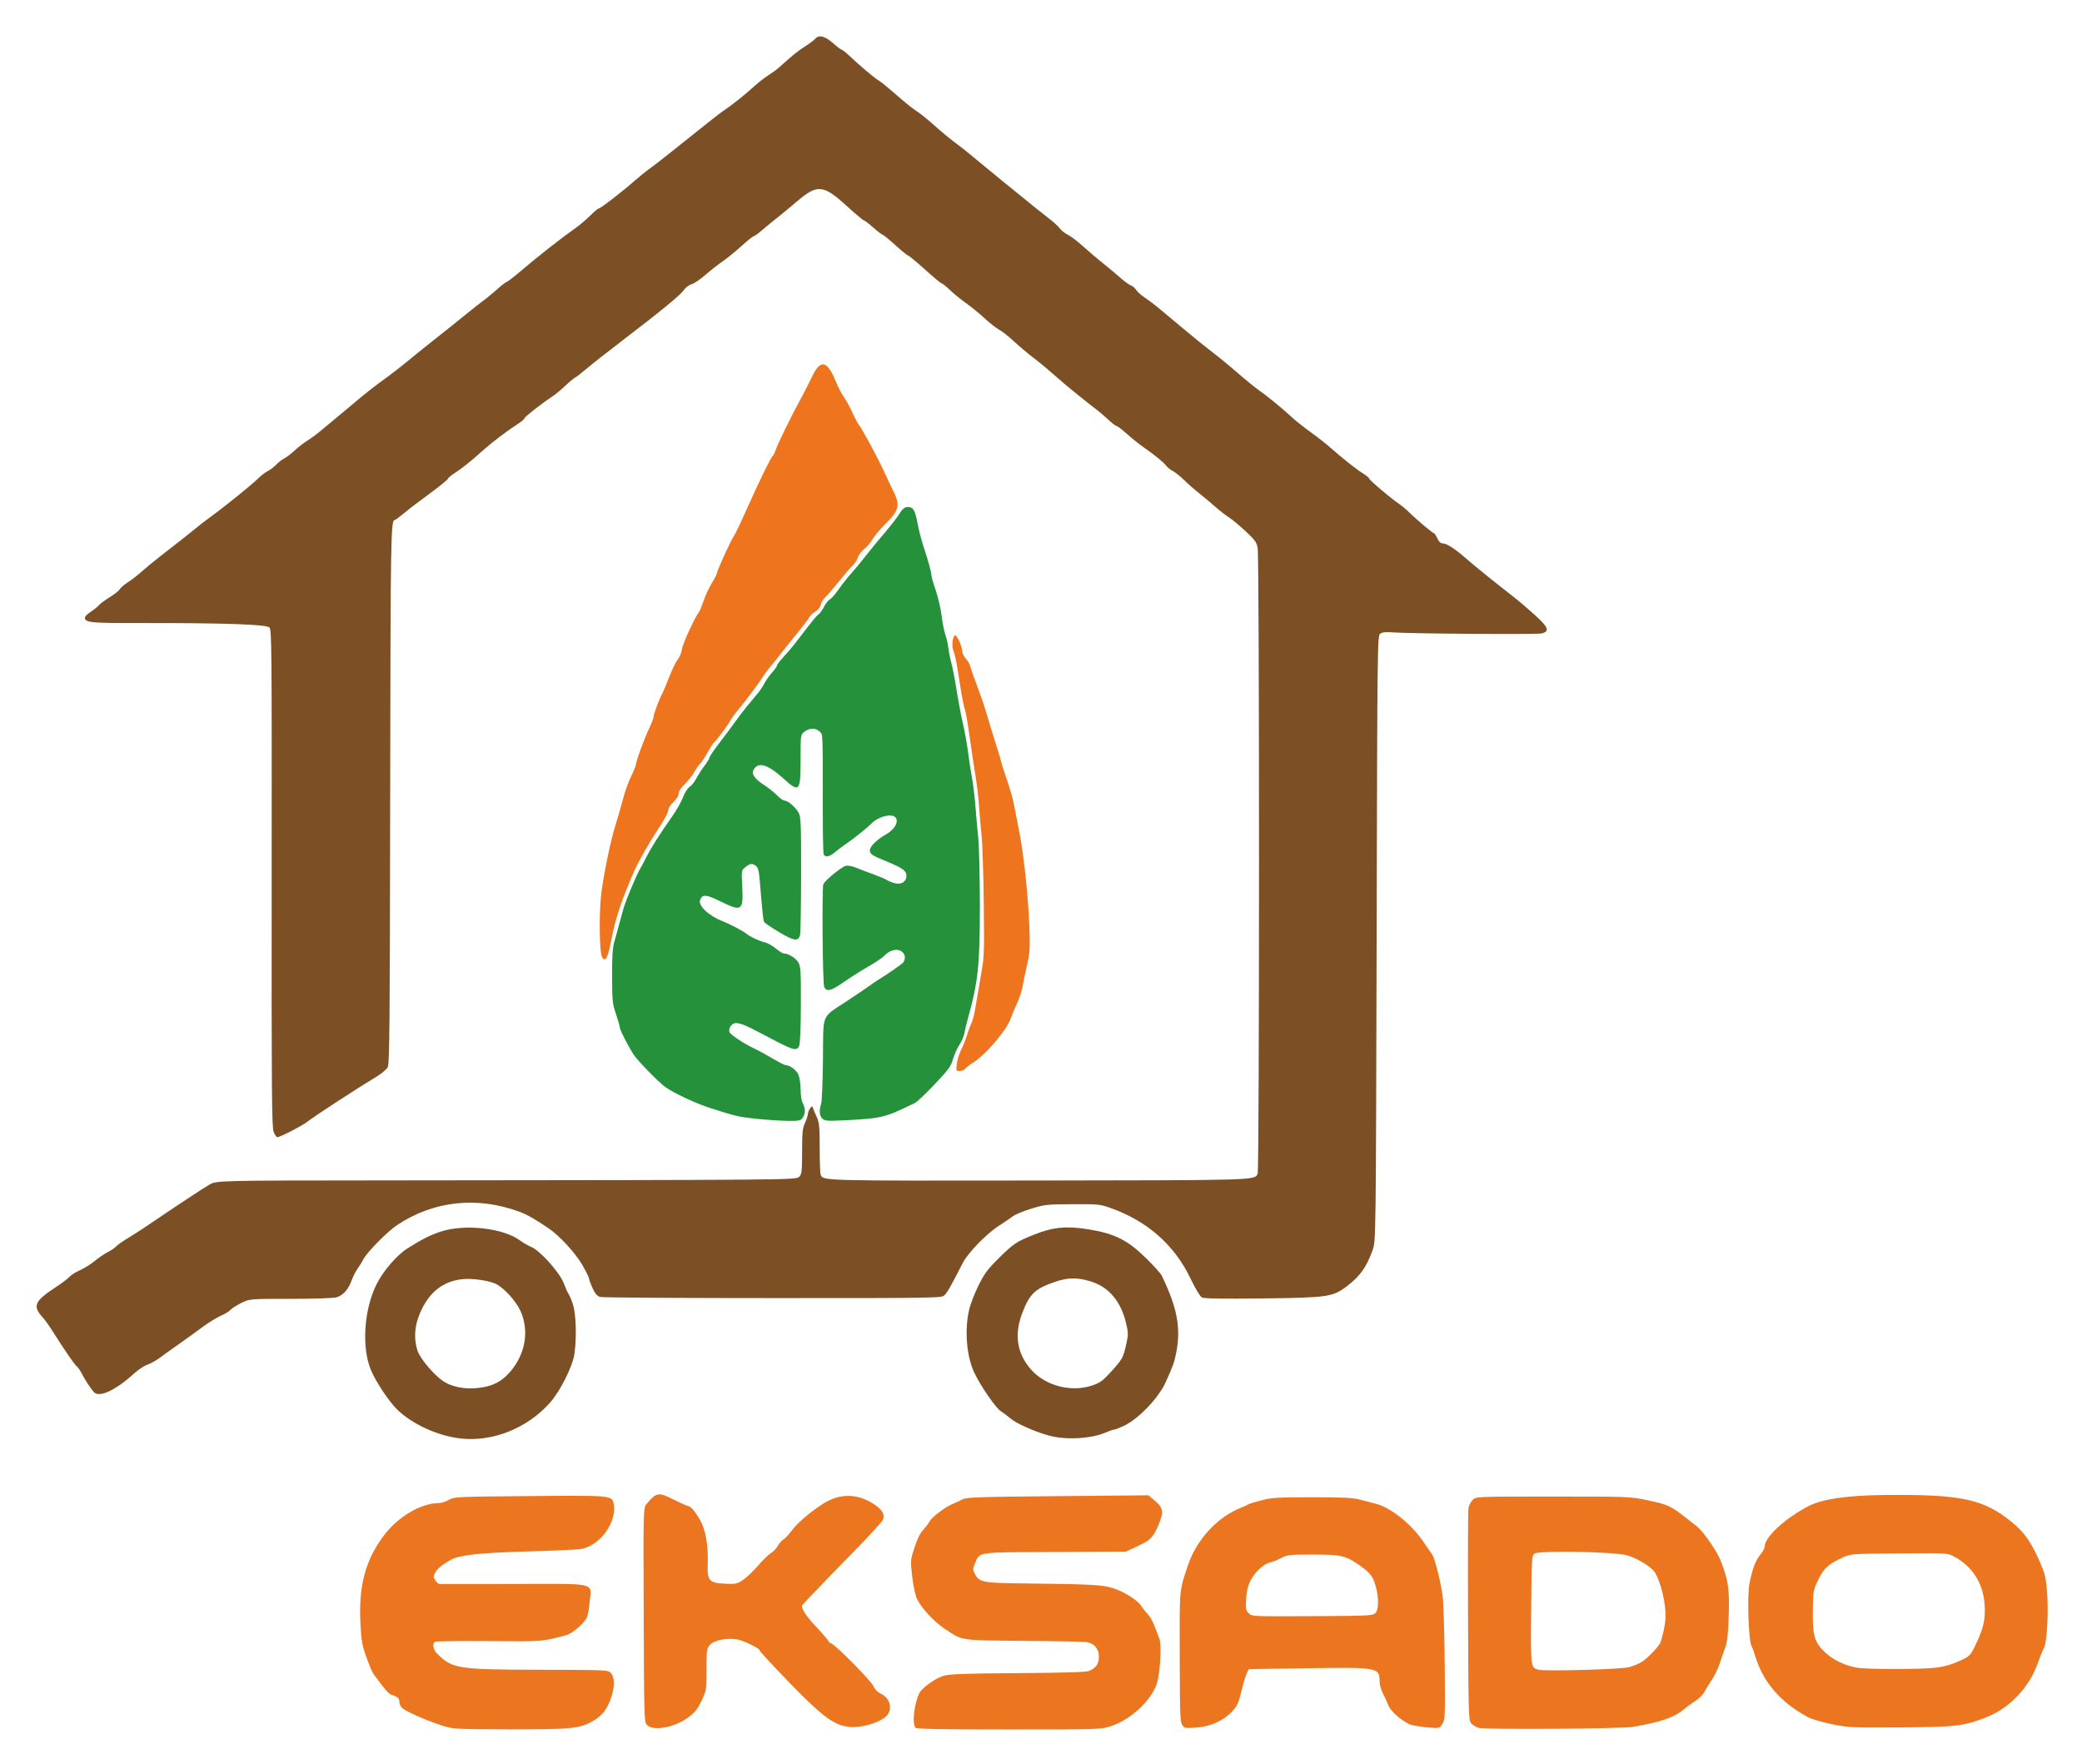
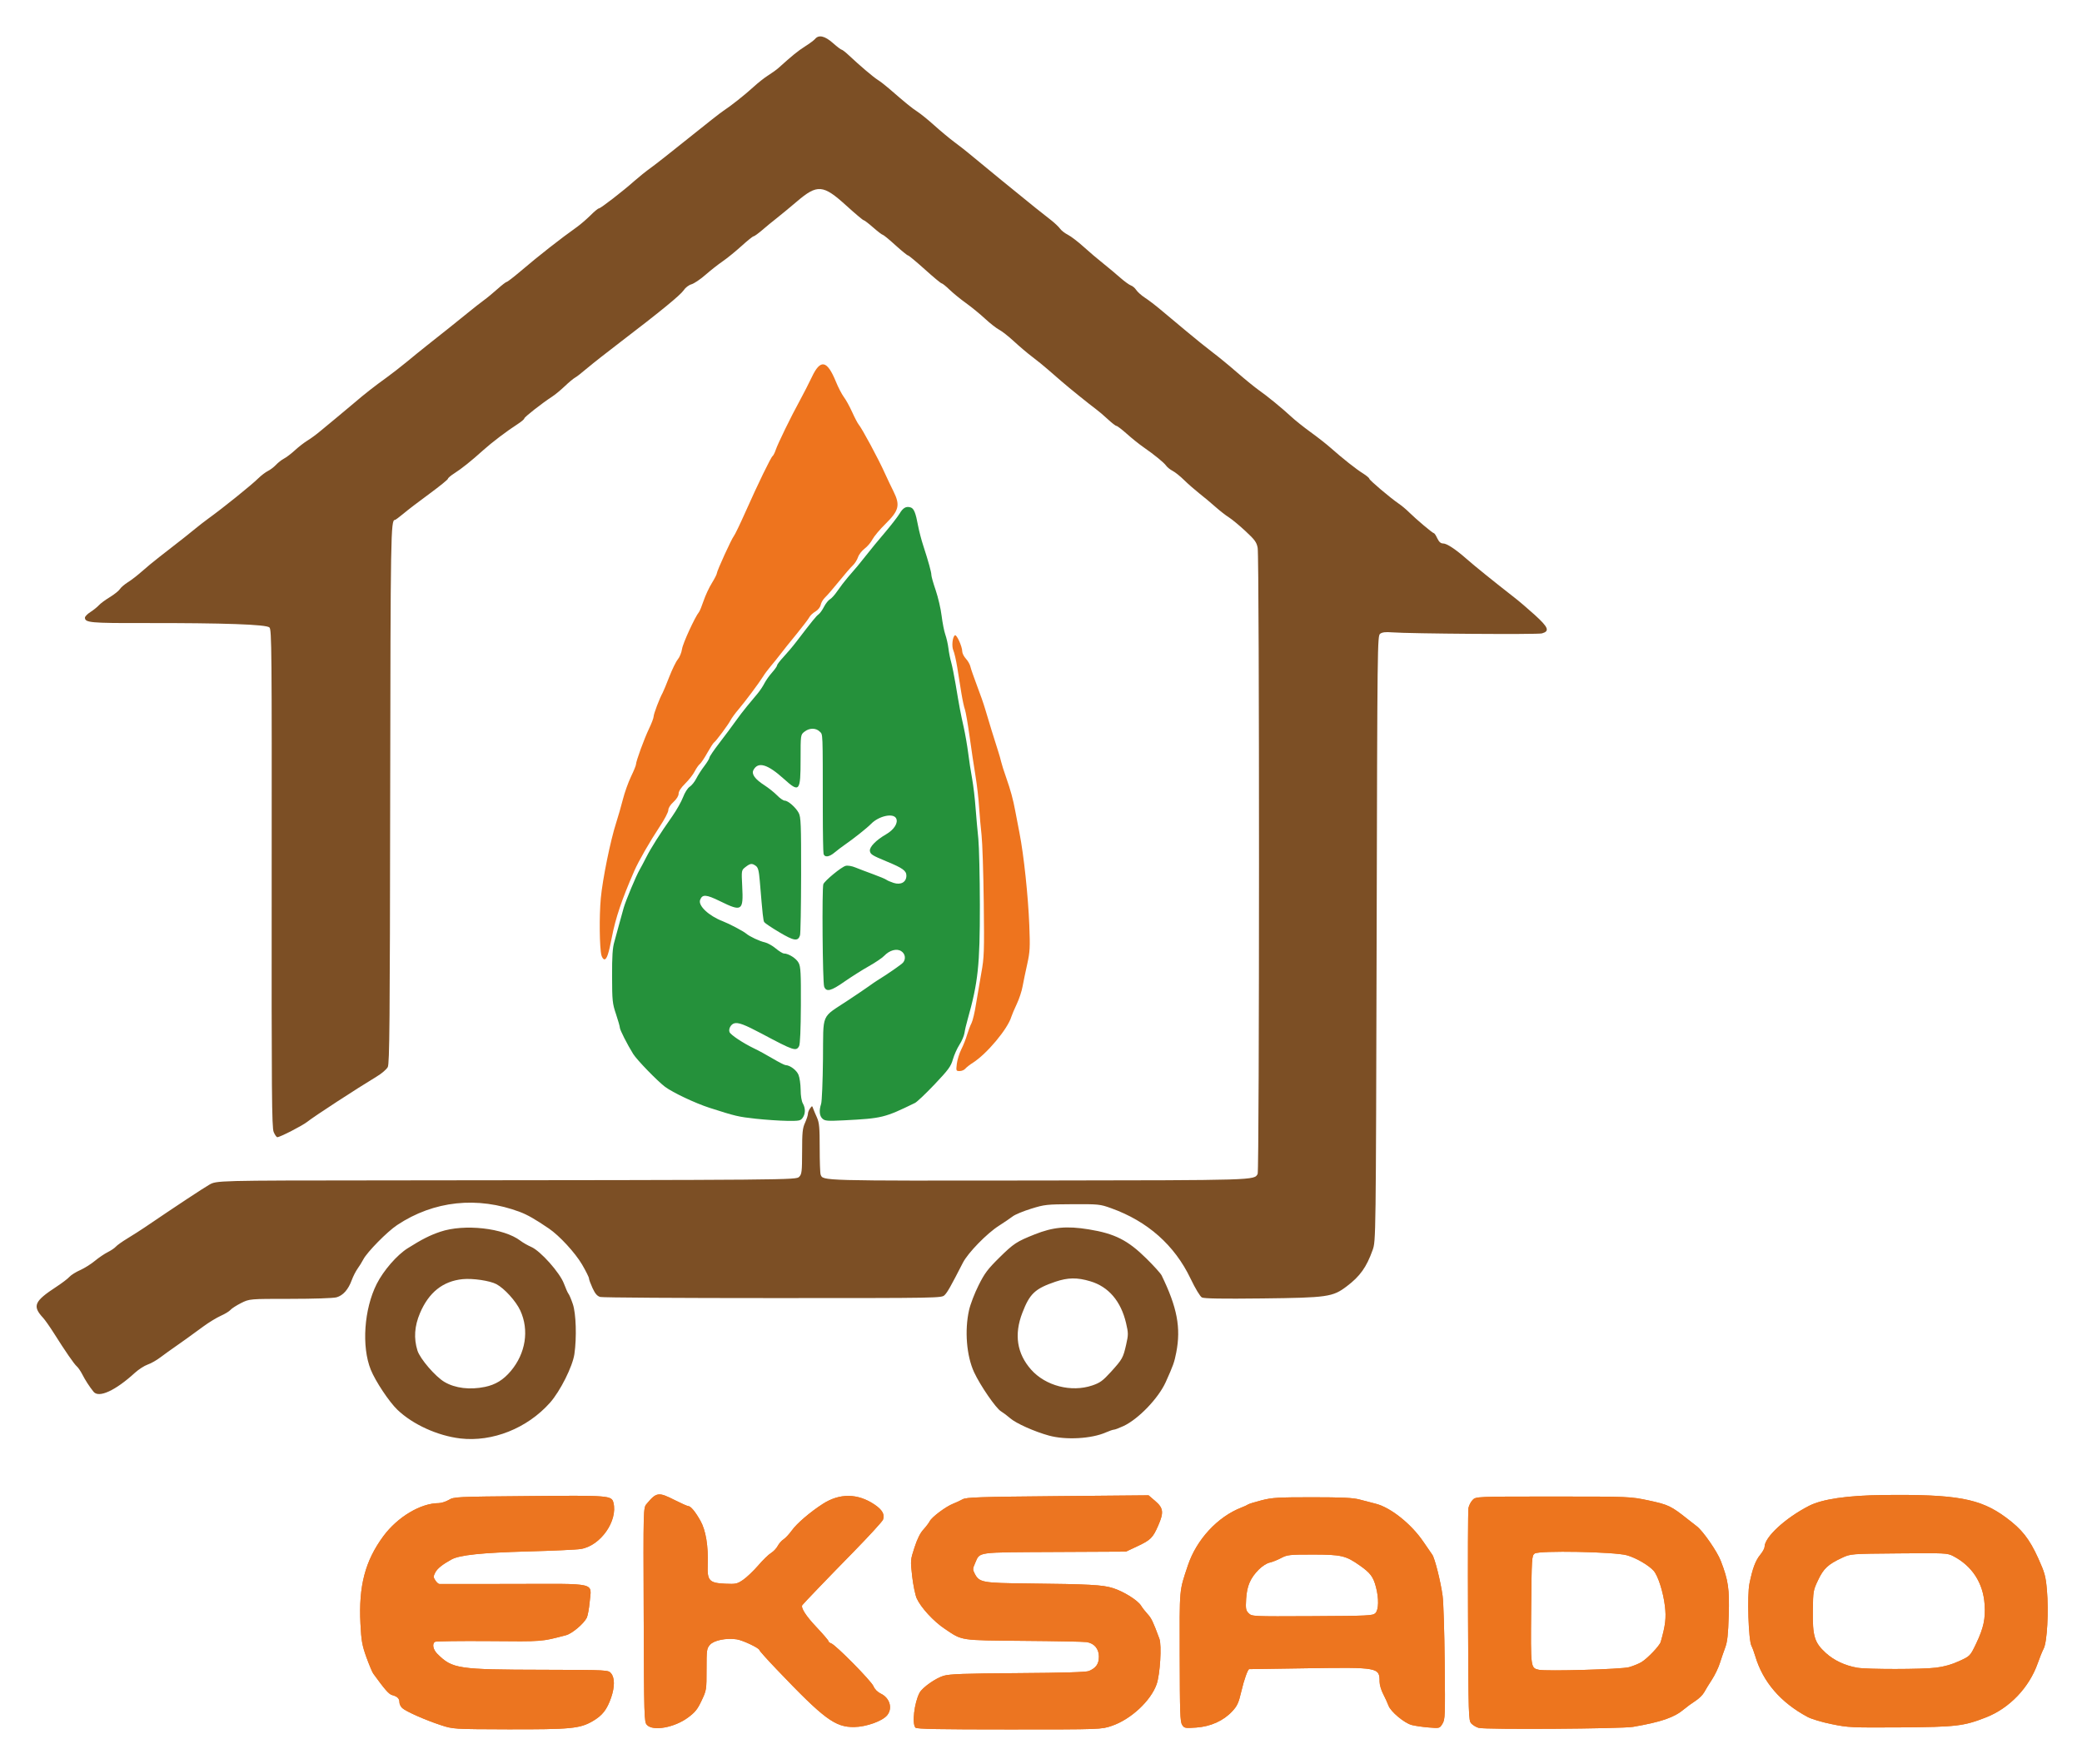
<svg xmlns="http://www.w3.org/2000/svg" viewBox="99.8 127.8 354.2 300.0">
  <path id="house" fill="#7C4F25" fill-rule="evenodd" d="M178.12,372.50C174.24,372.04 170.02,370.12 167.41,367.62C166.00,366.27 163.68,362.78 162.88,360.81C161.29,356.88 161.73,350.49 163.89,346.21C165.05,343.92 167.34,341.28 169.18,340.13C171.58,338.62 172.94,337.93 174.69,337.34C178.77,335.95 185.50,336.70 188.33,338.86C188.77,339.20 189.61,339.67 190.18,339.92C191.75,340.60 195.04,344.29 195.74,346.16C196.04,346.96 196.39,347.75 196.52,347.90C196.65,348.05 196.98,348.83 197.25,349.63C197.80,351.23 197.93,355.31 197.52,358.14C197.21,360.27 195.10,364.47 193.36,366.43C189.48,370.78 183.58,373.13 178.12,372.50ZM278.25,372.01C275.80,371.34 272.65,369.93 271.67,369.07C271.19,368.65 270.48,368.12 270.09,367.88C269.24,367.38 266.57,363.50 265.52,361.24C264.23,358.46 263.88,354.12 264.66,350.67C264.88,349.68 265.61,347.78 266.28,346.45C267.31,344.38 267.84,343.69 269.81,341.74C272.26,339.33 272.75,339.01 275.81,337.79C278.95,336.54 281.25,336.32 285.02,336.93C289.44,337.65 291.66,338.76 294.82,341.88C296.09,343.13 297.26,344.43 297.42,344.76C300.07,350.20 300.73,353.67 299.91,357.88C299.58,359.56 299.40,360.07 298.11,362.93C296.86,365.68 293.47,369.20 290.95,370.38C290.22,370.72 289.49,371.00 289.32,371.00C289.15,371.00 288.53,371.21 287.94,371.47C285.51,372.55 281.12,372.80 278.25,372.01ZM115.72,364.56C115.04,363.72 114.31,362.60 113.80,361.60C113.52,361.05 113.10,360.44 112.88,360.25C112.44,359.89 110.89,357.64 108.93,354.53C108.27,353.49 107.47,352.35 107.15,352.00C105.26,349.97 105.60,349.17 109.43,346.67C110.36,346.06 111.35,345.31 111.62,345.00C111.90,344.69 112.72,344.18 113.44,343.86C114.16,343.54 115.29,342.83 115.94,342.29C116.59,341.75 117.58,341.08 118.14,340.80C118.70,340.52 119.31,340.10 119.50,339.88C119.68,339.66 120.57,339.02 121.48,338.47C122.38,337.92 123.69,337.09 124.38,336.62C130.04,332.78 134.15,330.07 135.38,329.35C136.62,328.62 136.62,328.62 164.50,328.60C234.96,328.53 235.22,328.53 235.76,327.99C236.20,327.55 236.25,327.13 236.26,323.69C236.26,320.43 236.33,319.72 236.76,318.79C237.03,318.19 237.25,317.50 237.25,317.27C237.25,317.04 237.41,316.63 237.61,316.36C237.96,315.88 237.97,315.88 238.14,316.38C238.24,316.65 238.53,317.35 238.79,317.92C239.18,318.81 239.25,319.63 239.25,323.09C239.25,325.36 239.32,327.39 239.41,327.61C239.82,328.68 239.11,328.67 276.38,328.62C313.69,328.57 313.17,328.59 313.76,327.49C314.06,326.91 314.07,222.62 313.76,221.00C313.58,220.04 313.28,219.63 311.71,218.17C310.70,217.23 309.43,216.17 308.88,215.82C308.32,215.47 307.29,214.66 306.58,214.03C305.87,213.39 304.64,212.37 303.85,211.75C303.07,211.13 301.89,210.10 301.24,209.46C300.59,208.82 299.71,208.11 299.29,207.90C298.87,207.68 298.38,207.29 298.20,207.03C297.82,206.49 296.19,205.16 294.33,203.87C293.62,203.38 292.35,202.36 291.51,201.61C290.67,200.86 289.87,200.25 289.73,200.25C289.59,200.25 288.94,199.74 288.27,199.12C287.61,198.50 286.72,197.75 286.30,197.44C285.24,196.66 281.59,193.72 280.38,192.66C279.82,192.18 278.81,191.30 278.12,190.70C277.44,190.10 276.22,189.11 275.42,188.51C274.62,187.91 273.22,186.72 272.30,185.87C271.38,185.02 270.25,184.13 269.78,183.89C269.32,183.65 268.25,182.82 267.41,182.04C266.56,181.25 265.10,180.05 264.15,179.37C263.20,178.69 261.93,177.65 261.32,177.06C260.72,176.48 260.12,176.00 259.99,176.00C259.87,176.00 258.58,174.93 257.13,173.62C255.68,172.32 254.40,171.25 254.27,171.25C254.15,171.25 253.18,170.46 252.12,169.50C251.07,168.54 250.10,167.75 249.99,167.75C249.87,167.75 249.14,167.19 248.35,166.50C247.57,165.81 246.83,165.25 246.71,165.25C246.60,165.25 245.27,164.13 243.76,162.76C239.83,159.19 238.85,159.11 235.38,162.07C234.22,163.06 232.69,164.32 231.98,164.88C231.28,165.43 230.14,166.35 229.47,166.94C228.79,167.52 228.13,168.00 228.00,168.00C227.87,168.00 226.95,168.74 225.95,169.65C224.94,170.56 223.51,171.73 222.75,172.25C221.99,172.77 220.67,173.81 219.81,174.56C218.95,175.32 217.88,176.03 217.44,176.16C216.98,176.29 216.40,176.73 216.10,177.19C215.54,178.01 212.19,180.76 205.38,185.96C203.18,187.64 200.63,189.64 199.72,190.41C198.81,191.19 197.86,191.93 197.60,192.06C197.34,192.20 196.56,192.85 195.88,193.50C195.19,194.16 194.22,194.96 193.72,195.28C192.00,196.40 189.00,198.75 189.00,198.98C189.00,199.11 188.50,199.53 187.90,199.92C186.06,201.10 183.48,203.06 182.01,204.38C180.01,206.19 178.28,207.57 177.06,208.34C176.48,208.71 176.00,209.12 176.00,209.25C176.00,209.38 174.58,210.53 172.84,211.81C171.10,213.08 169.11,214.60 168.42,215.19C167.72,215.77 167.08,216.25 166.98,216.25C166.28,216.25 166.24,218.52 166.18,263.12C166.13,301.95 166.07,308.73 165.77,309.32C165.57,309.70 164.73,310.43 163.89,310.93C160.49,312.98 153.15,317.76 152.08,318.63C151.27,319.28 147.44,321.25 146.98,321.25C146.84,321.25 146.56,320.85 146.36,320.37C146.04,319.60 145.99,313.94 146.02,277.22C146.05,238.33 146.02,234.91 145.64,234.54C145.13,234.02 137.88,233.77 124.35,233.79C115.18,233.81 114.25,233.72 114.25,232.87C114.25,232.67 114.67,232.24 115.19,231.91C115.70,231.58 116.34,231.07 116.61,230.77C116.88,230.47 117.72,229.84 118.49,229.38C119.25,228.91 120.02,228.30 120.19,228.02C120.36,227.74 120.98,227.21 121.56,226.84C122.15,226.48 123.20,225.66 123.91,225.03C124.62,224.39 125.97,223.28 126.91,222.55C130.98,219.39 132.18,218.44 133.09,217.68C133.62,217.24 134.60,216.48 135.26,216.00C137.73,214.22 142.60,210.30 143.75,209.16C144.23,208.69 144.96,208.13 145.38,207.92C145.79,207.72 146.41,207.24 146.75,206.88C147.09,206.51 147.70,206.03 148.10,205.82C148.50,205.62 149.35,204.97 149.98,204.39C150.61,203.81 151.57,203.07 152.11,202.74C152.65,202.42 153.64,201.69 154.29,201.14C154.95,200.58 156.18,199.56 157.02,198.88C157.86,198.19 159.20,197.06 160.01,196.38C161.82,194.82 163.57,193.46 165.60,192.00C166.46,191.38 167.97,190.20 168.97,189.38C169.97,188.55 171.50,187.31 172.37,186.62C174.75,184.75 177.84,182.28 179.58,180.86C180.43,180.17 181.57,179.27 182.12,178.87C182.68,178.47 183.72,177.60 184.46,176.94C185.19,176.29 185.89,175.75 186.01,175.75C186.13,175.75 187.19,174.93 188.36,173.94C191.34,171.39 195.18,168.38 198.00,166.38C198.58,165.96 199.59,165.09 200.25,164.44C200.90,163.78 201.55,163.25 201.69,163.25C201.98,163.25 205.79,160.31 207.75,158.56C208.51,157.89 209.74,156.90 210.50,156.36C211.26,155.82 214.18,153.52 217.00,151.25C219.82,148.98 222.46,146.90 222.88,146.64C224.10,145.85 226.49,143.96 227.98,142.60C228.75,141.89 229.88,141.00 230.49,140.62C231.10,140.24 231.89,139.67 232.24,139.36C234.60,137.23 235.54,136.47 236.75,135.70C237.51,135.22 238.28,134.65 238.47,134.42C239.09,133.67 240.13,133.91 241.50,135.12C242.20,135.74 242.86,136.25 242.98,136.25C243.09,136.25 243.64,136.67 244.19,137.19C246.04,138.93 248.37,140.91 249.12,141.38C249.54,141.64 250.40,142.31 251.04,142.86C253.88,145.33 254.90,146.16 255.85,146.78C256.42,147.15 257.72,148.20 258.75,149.13C259.78,150.06 261.30,151.32 262.11,151.93C262.93,152.54 264.00,153.37 264.49,153.78C266.09,155.13 274.34,161.87 275.94,163.14C276.81,163.82 278.02,164.78 278.64,165.27C279.26,165.76 279.94,166.41 280.15,166.71C280.36,167.01 280.96,167.48 281.48,167.74C282.01,168.01 283.22,168.94 284.17,169.80C285.13,170.67 286.62,171.94 287.49,172.62C288.35,173.31 289.66,174.40 290.38,175.04C291.11,175.68 291.93,176.27 292.20,176.36C292.48,176.45 292.89,176.80 293.11,177.14C293.33,177.47 293.99,178.06 294.57,178.44C295.15,178.81 296.37,179.74 297.27,180.50C298.18,181.26 300.15,182.90 301.65,184.16C303.15,185.41 305.16,187.04 306.12,187.76C307.09,188.49 308.99,190.05 310.34,191.23C311.70,192.41 313.32,193.72 313.93,194.15C315.34,195.13 318.00,197.31 319.48,198.69C320.11,199.28 321.58,200.45 322.75,201.30C323.92,202.14 325.46,203.35 326.17,203.98C328.19,205.77 330.52,207.62 331.69,208.34C332.27,208.71 332.75,209.11 332.75,209.23C332.75,209.47 336.33,212.50 337.75,213.47C338.23,213.79 339.02,214.45 339.50,214.93C340.70,216.11 343.52,218.50 343.74,218.50C343.83,218.50 344.10,218.89 344.32,219.38C344.62,220.00 344.91,220.25 345.32,220.25C345.94,220.25 347.41,221.22 349.28,222.86C350.69,224.10 353.86,226.66 357.45,229.46C358.22,230.05 359.78,231.39 360.93,232.43C363.23,234.52 363.48,235.17 362.12,235.55C361.38,235.76 339.53,235.60 336.61,235.37C335.54,235.28 334.96,235.35 334.61,235.60C334.13,235.95 334.12,236.76 334.00,287.42C333.87,338.88 333.87,338.88 333.32,340.44C332.28,343.36 331.18,344.91 328.90,346.63C326.52,348.43 325.64,348.55 314.58,348.68C307.65,348.76 304.64,348.71 304.27,348.51C303.97,348.35 303.16,347.01 302.35,345.32C299.63,339.62 295.03,335.55 288.83,333.33C286.94,332.65 286.72,332.63 282.25,332.65C277.86,332.67 277.50,332.71 275.22,333.42C273.89,333.83 272.49,334.41 272.09,334.72C271.70,335.02 270.64,335.74 269.75,336.31C267.70,337.61 264.49,340.91 263.62,342.59C261.52,346.68 260.99,347.62 260.51,348.10C259.99,348.62 259.99,348.62 231.31,348.62C215.53,348.62 202.31,348.54 201.92,348.43C201.40,348.28 201.06,347.90 200.61,346.93C200.28,346.21 200.00,345.47 200.00,345.27C200.00,345.08 199.47,344.02 198.83,342.92C197.64,340.90 194.98,338.01 193.17,336.78C190.86,335.21 189.55,334.46 188.26,333.97C181.03,331.26 173.60,332.05 167.36,336.20C165.67,337.32 162.25,340.80 161.61,342.04C161.37,342.50 160.93,343.21 160.63,343.62C160.33,344.04 159.88,344.91 159.64,345.57C159.05,347.18 158.16,348.18 157.05,348.49C156.52,348.64 153.15,348.75 149.18,348.75C142.24,348.75 142.24,348.75 140.79,349.48C140.00,349.88 139.18,350.41 138.99,350.65C138.79,350.88 138.05,351.33 137.35,351.64C136.66,351.95 135.34,352.75 134.43,353.42C131.79,355.35 130.79,356.07 129.55,356.93C128.90,357.37 127.83,358.15 127.16,358.65C126.50,359.16 125.49,359.74 124.92,359.93C124.35,360.13 123.38,360.76 122.75,361.33C119.44,364.36 116.61,365.66 115.72,364.56ZM182.30,363.73C184.11,363.35 185.43,362.54 186.71,361.02C189.23,358.02 189.85,354.08 188.32,350.75C187.58,349.14 185.63,346.99 184.25,346.25C183.14,345.66 180.22,345.23 178.50,345.40C175.15,345.74 172.75,347.65 171.25,351.18C170.31,353.39 170.17,355.46 170.82,357.55C171.27,358.96 173.87,361.98 175.42,362.89C177.24,363.96 179.73,364.26 182.30,363.73ZM285.63,363.48C286.95,363.03 287.40,362.70 288.80,361.17C290.76,359.00 290.87,358.80 291.39,356.52C291.77,354.83 291.77,354.59 291.37,352.87C290.49,349.14 288.39,346.68 285.28,345.76C283.05,345.09 281.48,345.12 279.34,345.84C275.88,347.02 274.98,347.87 273.73,351.12C272.30,354.81 272.80,358.06 275.22,360.79C277.68,363.56 282.05,364.69 285.63,363.48Z" />
  <path id="leaf-orange" fill="#EE741E" fill-rule="evenodd" d="M262.58,308.77C262.66,308.09 263.00,307.00 263.33,306.33C263.67,305.67 264.12,304.55 264.32,303.84C264.53,303.14 264.87,302.24 265.08,301.84C265.28,301.45 265.63,300.00 265.84,298.62C266.06,297.25 266.47,294.85 266.75,293.29C267.23,290.67 267.26,289.73 267.16,281.29C267.10,276.25 266.93,271.11 266.79,269.88C266.65,268.64 266.46,266.50 266.37,265.12C266.29,263.75 266.01,261.33 265.75,259.75C265.49,258.17 265.03,255.13 264.74,253.00C264.44,250.87 264.09,248.85 263.96,248.50C263.82,248.16 263.55,246.90 263.35,245.69C263.16,244.49 262.84,242.51 262.65,241.31C262.45,240.10 262.16,238.82 261.99,238.45C261.67,237.75 261.84,236.13 262.26,235.87C262.55,235.69 263.50,237.79 263.50,238.61C263.50,238.92 263.78,239.48 264.12,239.85C264.47,240.22 264.81,240.83 264.89,241.20C264.97,241.57 265.47,243.00 265.99,244.38C266.52,245.75 267.15,247.55 267.39,248.38C267.89,250.11 269.14,254.16 269.62,255.62C269.80,256.18 270.03,256.96 270.12,257.38C270.21,257.79 270.60,259.02 270.99,260.12C271.72,262.19 272.16,263.80 272.52,265.75C272.64,266.37 272.96,268.06 273.24,269.50C273.98,273.28 274.71,280.20 274.91,285.17C275.06,288.99 275.02,289.71 274.56,291.79C274.27,293.08 273.92,294.78 273.77,295.59C273.63,296.40 273.18,297.75 272.78,298.59C272.38,299.43 271.97,300.41 271.86,300.75C271.26,302.81 267.68,307.09 265.32,308.58C264.80,308.91 264.21,309.37 264.03,309.59C263.84,309.82 263.41,310.00 263.06,310.00C262.45,310.00 262.44,309.96 262.58,308.77ZM202.12,290.31C201.79,289.06 201.73,283.67 202.01,280.62C202.31,277.36 203.66,270.73 204.63,267.75C204.96,266.72 205.48,264.93 205.77,263.78C206.06,262.63 206.68,260.89 207.15,259.91C207.62,258.94 208.00,258.00 208.00,257.82C208.00,257.29 209.39,253.48 210.22,251.75C210.65,250.86 211.00,249.92 211.00,249.68C211.00,249.24 212.02,246.56 212.53,245.66C212.67,245.40 213.19,244.16 213.67,242.91C214.16,241.66 214.80,240.34 215.11,239.97C215.42,239.60 215.74,238.81 215.83,238.21C215.95,237.28 218.04,232.73 218.72,231.91C218.85,231.75 219.20,230.89 219.50,230.00C219.80,229.11 220.43,227.75 220.90,227.00C221.37,226.24 221.75,225.49 221.75,225.34C221.75,224.95 224.26,219.45 224.64,219.00C224.82,218.79 225.71,216.94 226.63,214.87C228.75,210.10 230.96,205.56 231.24,205.38C231.36,205.30 231.60,204.84 231.76,204.36C232.11,203.30 234.37,198.66 235.90,195.88C236.50,194.78 237.41,193.00 237.92,191.93C239.38,188.84 240.51,189.06 242.00,192.71C242.40,193.70 243.02,194.88 243.36,195.34C243.71,195.79 244.34,196.94 244.77,197.89C245.20,198.85 245.70,199.79 245.87,200.00C246.45,200.68 249.29,205.95 250.37,208.38C250.74,209.20 251.39,210.56 251.81,211.40C252.97,213.74 252.74,214.65 250.47,216.89C249.50,217.84 248.50,219.04 248.23,219.55C247.97,220.06 247.37,220.77 246.89,221.13C246.41,221.49 245.90,222.16 245.76,222.61C245.61,223.06 245.20,223.70 244.84,224.03C244.49,224.36 243.43,225.58 242.49,226.75C241.54,227.92 240.50,229.13 240.17,229.43C239.84,229.74 239.50,230.30 239.43,230.68C239.34,231.10 238.98,231.55 238.52,231.83C238.10,232.07 237.62,232.52 237.47,232.83C237.31,233.13 236.32,234.42 235.28,235.70C234.23,236.97 233.02,238.49 232.58,239.07C232.14,239.65 231.40,240.57 230.93,241.12C230.46,241.68 229.87,242.46 229.62,242.88C228.95,243.96 226.54,247.19 225.42,248.50C224.88,249.12 224.29,249.94 224.08,250.33C223.67,251.12 221.59,253.91 221.26,254.12C221.14,254.19 220.64,254.97 220.15,255.84C219.67,256.71 219.09,257.57 218.87,257.76C218.64,257.94 218.25,258.51 217.98,259.03C217.72,259.55 217.00,260.47 216.38,261.08C215.65,261.80 215.25,262.41 215.25,262.81C215.25,263.19 214.92,263.72 214.38,264.22C213.84,264.71 213.50,265.24 213.50,265.61C213.50,265.95 212.84,267.21 212.03,268.42C210.35,270.96 208.44,274.28 207.70,275.97C205.58,280.83 204.52,283.97 203.89,287.25C203.35,290.05 203.03,291.00 202.63,291.00C202.45,291.00 202.22,290.69 202.12,290.31Z" />
  <path id="leaf-green" fill="#25913B" fill-rule="evenodd" d="M228.38,318.11C225.38,317.78 224.95,317.68 220.50,316.25C218.08,315.47 214.27,313.67 212.94,312.68C211.67,311.73 208.15,308.11 207.52,307.09C206.52,305.48 205.25,302.99 205.25,302.61C205.25,302.42 204.96,301.39 204.60,300.32C203.99,298.52 203.94,298.04 203.93,293.88C203.92,290.45 204.01,289.05 204.32,288.00C204.54,287.24 204.91,285.89 205.14,285.00C205.38,284.11 205.72,282.87 205.90,282.25C206.26,280.99 208.05,276.71 208.62,275.75C208.82,275.41 209.33,274.45 209.75,273.62C210.56,272.02 212.06,269.66 214.19,266.63C214.91,265.60 215.73,264.14 216.01,263.40C216.30,262.63 216.78,261.87 217.13,261.64C217.47,261.42 217.98,260.79 218.26,260.23C218.54,259.68 219.16,258.71 219.64,258.09C220.11,257.47 220.50,256.83 220.50,256.67C220.50,256.50 221.26,255.39 222.19,254.18C223.12,252.98 224.32,251.35 224.88,250.57C225.43,249.79 226.35,248.58 226.93,247.89C227.51,247.19 228.31,246.23 228.71,245.75C229.11,245.27 229.63,244.48 229.87,244.00C230.12,243.52 230.70,242.70 231.16,242.19C231.62,241.67 232.00,241.13 232.00,240.99C232.00,240.85 232.49,240.20 233.10,239.55C233.70,238.90 234.69,237.74 235.29,236.95C238.01,233.40 238.65,232.60 239.07,232.30C239.31,232.12 239.73,231.53 240.00,230.99C240.28,230.46 240.72,229.90 240.99,229.75C241.26,229.61 241.84,228.96 242.28,228.31C242.72,227.66 243.52,226.62 244.05,226.00C244.58,225.38 245.32,224.52 245.70,224.08C246.07,223.64 246.82,222.70 247.38,221.99C247.93,221.28 249.25,219.67 250.33,218.41C251.40,217.15 252.52,215.70 252.83,215.19C253.41,214.19 253.96,213.87 254.72,214.12C255.28,214.29 255.58,215.03 255.99,217.25C256.16,218.14 256.55,219.66 256.87,220.62C257.77,223.39 258.25,225.13 258.25,225.62C258.25,225.86 258.58,227.04 258.99,228.22C259.39,229.41 259.85,231.35 259.99,232.54C260.14,233.74 260.42,235.18 260.62,235.74C260.82,236.31 261.06,237.36 261.15,238.07C261.23,238.79 261.45,239.88 261.63,240.50C261.80,241.12 262.13,242.75 262.36,244.12C263.03,248.14 263.24,249.25 263.75,251.50C264.01,252.67 264.35,254.64 264.51,255.88C264.66,257.11 264.96,259.08 265.18,260.25C265.39,261.42 265.66,263.67 265.77,265.25C265.89,266.83 266.10,269.19 266.24,270.50C266.37,271.81 266.49,276.87 266.50,281.75C266.51,292.01 266.20,294.90 264.41,301.25C264.19,302.01 263.95,303.03 263.88,303.53C263.80,304.02 263.42,304.92 263.02,305.53C262.63,306.13 262.13,307.25 261.91,308.01C261.57,309.21 261.16,309.77 258.80,312.26C257.30,313.84 255.80,315.26 255.47,315.42C250.30,317.94 249.88,318.05 243.42,318.38C240.58,318.52 240.15,318.49 239.73,318.11C239.20,317.63 239.12,316.72 239.49,315.60C239.63,315.20 239.77,311.74 239.81,307.91C239.89,299.91 239.38,301.08 244.10,297.95C245.49,297.03 247.07,295.96 247.60,295.58C248.14,295.19 248.76,294.76 248.98,294.63C250.81,293.50 253.18,291.86 253.44,291.54C253.94,290.92 253.81,290.05 253.13,289.61C252.36,289.10 251.13,289.44 250.22,290.40C249.89,290.75 248.72,291.54 247.62,292.16C246.53,292.77 244.67,293.95 243.50,294.76C241.17,296.40 240.37,296.60 240.01,295.64C239.74,294.94 239.62,278.85 239.87,278.21C240.11,277.61 242.95,275.27 243.67,275.09C244.02,275.00 244.73,275.12 245.33,275.37C245.90,275.60 247.26,276.12 248.33,276.51C249.41,276.90 250.42,277.33 250.58,277.45C250.74,277.58 251.30,277.82 251.82,277.99C253.06,278.39 254.00,277.86 254.00,276.76C254.00,275.93 253.38,275.48 250.75,274.39C248.15,273.31 247.88,273.14 247.79,272.55C247.70,271.88 248.85,270.70 250.57,269.71C251.93,268.92 252.65,267.75 252.25,267.00C251.75,266.06 249.29,266.61 247.98,267.96C247.30,268.66 244.98,270.50 243.50,271.52C243.02,271.85 242.26,272.43 241.80,272.81C240.87,273.60 240.09,273.70 239.91,273.06C239.84,272.82 239.78,269.53 239.78,265.75C239.77,251.94 239.81,252.81 239.25,252.25C238.60,251.60 237.49,251.61 236.66,252.27C236.00,252.79 236.00,252.79 236.00,256.97C236.00,262.47 235.81,262.70 233.17,260.31C230.37,257.78 228.77,257.31 227.98,258.79C227.61,259.49 228.24,260.35 229.89,261.41C230.57,261.85 231.52,262.61 232.00,263.10C232.48,263.60 233.07,264.00 233.30,264.00C233.87,264.00 235.18,265.15 235.68,266.09C236.05,266.78 236.10,268.02 236.09,276.62C236.08,281.99 236.00,286.62 235.90,286.92C235.56,287.98 234.87,287.87 232.37,286.38C231.07,285.61 229.93,284.84 229.82,284.67C229.64,284.40 229.55,283.55 229.06,277.67C228.91,275.91 228.78,275.39 228.39,275.10C227.73,274.62 227.44,274.66 226.62,275.30C225.93,275.84 225.93,275.84 226.07,278.59C226.29,282.76 226.02,282.94 222.31,281.11C219.92,279.94 219.29,279.90 218.91,280.88C218.53,281.86 220.37,283.59 222.75,284.51C223.87,284.94 226.26,286.20 226.75,286.62C227.34,287.12 229.04,287.92 229.94,288.11C230.38,288.21 231.21,288.67 231.77,289.14C232.34,289.62 232.97,290.00 233.17,290.00C233.96,290.00 235.29,290.85 235.67,291.60C236.02,292.26 236.07,293.35 236.05,298.81C236.03,302.88 235.92,305.43 235.75,305.75C235.25,306.68 234.85,306.55 229.39,303.64C226.43,302.07 225.38,301.68 224.69,301.89C224.12,302.07 223.71,302.85 223.91,303.37C224.09,303.84 226.22,305.25 228.09,306.15C228.80,306.48 230.22,307.26 231.25,307.87C232.28,308.48 233.27,308.99 233.45,308.99C234.20,309.01 235.31,309.84 235.64,310.63C235.84,311.10 236.00,312.25 236.01,313.18C236.01,314.18 236.17,315.13 236.38,315.50C236.85,316.32 236.84,317.26 236.36,317.94C236.00,318.45 235.78,318.50 233.67,318.47C232.41,318.45 230.03,318.29 228.38,318.11Z" />
  <path id="word" fill="#EC7520" fill-rule="evenodd" d="M174.75,421.25C172.10,420.38 168.89,418.95 168.24,418.37C167.97,418.12 167.75,417.67 167.75,417.37C167.75,416.73 167.40,416.39 166.50,416.15C165.96,416.01 165.25,415.19 163.30,412.50C163.12,412.25 162.60,411.00 162.13,409.71C161.40,407.66 161.27,406.92 161.12,403.99C160.80,397.59 161.91,393.34 165.02,389.12C167.43,385.86 171.36,383.51 174.42,383.50C174.86,383.50 175.64,383.25 176.14,382.96C177.05,382.42 177.27,382.41 189.78,382.30C203.46,382.17 203.85,382.21 204.16,383.42C204.94,386.52 201.96,390.76 198.62,391.30C197.94,391.42 193.83,391.61 189.50,391.72C181.71,391.94 177.96,392.33 176.60,393.09C175.05,393.94 174.19,394.64 173.85,395.30C173.51,395.97 173.51,396.10 173.86,396.64C174.08,396.98 174.40,397.26 174.57,397.26C174.74,397.27 180.39,397.26 187.14,397.25C201.64,397.22 200.42,396.93 200.12,400.30C200.02,401.44 199.79,402.66 199.62,403.01C199.08,404.05 197.12,405.70 196.09,405.97C191.84,407.08 192.32,407.05 183.03,406.97C178.12,406.93 173.97,406.99 173.81,407.09C173.27,407.42 173.47,408.42 174.22,409.16C176.79,411.69 177.65,411.82 192.21,411.85C203.29,411.88 203.29,411.88 203.77,412.47C204.39,413.23 204.39,414.76 203.78,416.55C203.06,418.64 202.29,419.62 200.63,420.59C198.43,421.86 196.93,422.00 186.20,421.98C176.88,421.95 176.88,421.95 174.75,421.25ZM255.55,421.70C254.92,421.07 255.34,417.45 256.24,415.76C256.72,414.86 258.99,413.27 260.34,412.87C261.40,412.57 263.78,412.48 273.01,412.42C280.80,412.37 284.59,412.25 285.05,412.06C286.27,411.54 286.75,410.85 286.75,409.61C286.75,408.28 285.96,407.34 284.66,407.14C284.23,407.07 279.43,406.97 274.00,406.93C262.95,406.83 263.58,406.93 260.54,404.89C258.62,403.62 256.44,401.23 255.75,399.69C255.50,399.10 255.15,397.41 254.98,395.92C254.68,393.23 254.68,393.18 255.38,391.04C255.84,389.61 256.35,388.58 256.89,388.00C257.33,387.52 257.82,386.87 257.98,386.56C258.34,385.86 260.72,384.08 261.95,383.60C262.46,383.40 263.19,383.06 263.58,382.84C264.19,382.51 266.37,382.43 279.74,382.31L295.20,382.17L296.34,383.15C297.73,384.34 297.82,385.08 296.83,387.34C295.93,389.40 295.55,389.78 293.29,390.84L291.35,391.75L279.21,391.81C265.69,391.88 266.55,391.76 265.70,393.68C265.27,394.66 265.26,394.80 265.62,395.49C266.40,397.00 266.88,397.09 274.75,397.17C285.06,397.28 287.39,397.40 289.12,397.95C290.95,398.52 293.35,400.02 293.92,400.94C294.15,401.32 294.66,401.97 295.05,402.39C295.68,403.07 295.97,403.67 297.04,406.57C297.46,407.68 297.16,412.63 296.57,414.31C295.59,417.12 292.18,420.29 288.97,421.38C287.16,422.00 287.16,422.00 271.51,422.00C259.66,422.00 255.78,421.93 255.55,421.70ZM351.35,421.73C350.93,421.61 350.37,421.27 350.10,420.98C349.64,420.47 349.62,419.79 349.55,402.79C349.51,393.07 349.54,384.77 349.62,384.34C349.70,383.91 350.01,383.29 350.32,382.97C350.88,382.38 350.88,382.38 364.00,382.38C377.12,382.38 377.12,382.38 380.34,383.06C383.66,383.78 384.09,383.98 386.93,386.24C387.37,386.59 388.07,387.13 388.48,387.45C389.52,388.24 391.95,391.75 392.55,393.33C393.83,396.64 394.04,398.11 393.90,402.60C393.80,405.90 393.67,407.09 393.29,408.10C393.03,408.80 392.62,409.99 392.38,410.75C392.14,411.51 391.54,412.76 391.04,413.53C390.53,414.30 389.94,415.28 389.71,415.70C389.48,416.12 388.81,416.78 388.21,417.16C387.61,417.54 386.76,418.17 386.31,418.55C384.64,419.96 382.46,420.72 377.62,421.56C375.73,421.89 352.41,422.05 351.35,421.73ZM209.85,421.22C209.39,420.72 209.37,419.99 209.31,402.50C209.24,384.30 209.24,384.30 209.81,383.63C211.49,381.62 211.82,381.58 214.62,383.00C215.71,383.55 216.72,384.00 216.88,384.00C217.30,384.00 218.10,384.96 218.97,386.52C219.88,388.14 220.32,390.83 220.20,394.02C220.10,396.70 220.47,397.09 223.19,397.21C224.99,397.29 225.20,397.24 226.21,396.56C226.81,396.15 227.96,395.06 228.77,394.13C229.57,393.19 230.57,392.22 230.98,391.98C231.39,391.73 231.89,391.20 232.10,390.80C232.31,390.40 232.75,389.89 233.09,389.67C233.43,389.45 234.08,388.75 234.54,388.11C235.37,386.95 237.63,385.02 239.75,383.65C242.64,381.78 245.72,381.81 248.59,383.75C249.91,384.64 250.35,385.44 250.02,386.32C249.90,386.63 247.63,389.11 244.97,391.83C240.76,396.12 236.54,400.52 236.30,400.84C235.99,401.26 236.90,402.69 238.67,404.56C239.81,405.77 240.75,406.86 240.75,406.99C240.75,407.11 240.96,407.28 241.21,407.36C241.95,407.60 248.03,413.75 248.40,414.65C248.62,415.17 249.08,415.63 249.63,415.90C251.16,416.62 251.69,418.37 250.75,419.56C249.97,420.56 247.20,421.56 245.12,421.59C241.87,421.63 240.01,420.25 231.94,411.79C230.32,410.10 229.00,408.62 229.00,408.51C229.00,408.17 226.16,406.82 225.12,406.67C223.34,406.41 221.24,406.84 220.58,407.60C220.03,408.24 220.00,408.48 220.00,411.79C220.00,415.26 219.99,415.33 219.16,417.09C218.47,418.56 218.07,419.07 216.87,419.96C214.55,421.69 210.88,422.35 209.85,421.22ZM300.91,421.22C300.57,420.69 300.52,419.18 300.50,409.62C300.47,397.72 300.40,398.58 301.88,394.12C303.34,389.72 306.94,385.82 311.00,384.25C311.48,384.07 311.99,383.83 312.12,383.73C312.26,383.63 313.29,383.31 314.42,383.02C316.23,382.56 317.19,382.50 323.05,382.50C328.11,382.50 329.98,382.59 331.07,382.88C331.86,383.08 333.14,383.42 333.91,383.62C336.43,384.28 339.90,387.06 341.93,390.04C342.59,391.01 343.28,392.01 343.46,392.26C343.89,392.85 344.88,396.78 345.22,399.25C345.37,400.28 345.53,405.42 345.58,410.68C345.67,419.76 345.65,420.28 345.20,421.03C344.72,421.82 344.72,421.82 342.80,421.66C341.74,421.57 340.46,421.38 339.95,421.24C338.68,420.89 336.39,418.97 336.02,417.95C335.85,417.50 335.44,416.60 335.11,415.96C334.77,415.32 334.50,414.39 334.50,413.88C334.50,411.45 334.31,411.41 322.28,411.59C316.83,411.67 312.35,411.74 312.32,411.74C312.08,411.77 311.44,413.55 310.99,415.49C310.52,417.49 310.30,417.98 309.44,418.91C307.95,420.52 305.76,421.51 303.30,421.68C301.40,421.81 301.29,421.79 300.91,421.22ZM411.43,421.10C409.78,420.77 407.98,420.23 407.31,419.87C402.72,417.41 399.71,413.91 398.40,409.49C398.20,408.83 397.92,408.06 397.77,407.79C397.26,406.84 397.01,399.16 397.43,397.17C397.96,394.58 398.46,393.25 399.28,392.26C399.68,391.78 400.00,391.18 400.00,390.93C400.00,389.29 403.52,386.04 407.55,383.97C409.81,382.81 414.08,382.19 420.25,382.12C432.67,381.98 436.66,382.71 441.03,385.92C443.77,387.94 445.04,389.55 446.57,392.92C447.66,395.34 447.82,395.90 448.03,398.25C448.35,401.91 448.07,407.12 447.48,408.25C447.23,408.73 446.78,409.84 446.48,410.71C445.02,414.88 441.66,418.40 437.64,419.96C433.85,421.44 432.58,421.58 423.12,421.65C414.76,421.70 414.25,421.68 411.43,421.10ZM376.93,411.41C377.65,411.21 378.62,410.81 379.08,410.53C380.12,409.88 382.14,407.76 382.33,407.11C383.14,404.26 383.29,403.02 383.04,400.98C382.75,398.59 381.86,395.82 381.12,395.00C380.27,394.05 378.09,392.79 376.57,392.37C374.41,391.77 361.59,391.53 360.88,392.08C360.39,392.45 360.37,392.80 360.29,401.62C360.20,411.58 360.19,411.52 361.59,411.85C362.84,412.13 375.63,411.77 376.93,411.41ZM429.17,411.49C430.54,411.32 431.83,410.96 433.09,410.38C434.97,409.52 434.97,409.52 435.99,407.40C437.26,404.74 437.60,403.16 437.43,400.71C437.18,397.07 435.30,394.18 432.09,392.51C431.07,391.99 430.83,391.98 422.84,392.05C414.62,392.12 414.62,392.12 413.14,392.82C410.79,393.92 410.03,394.63 409.10,396.60C408.28,398.32 408.25,398.48 408.21,401.75C408.15,406.13 408.48,407.22 410.39,408.97C411.79,410.25 413.66,411.13 415.75,411.50C417.43,411.79 426.84,411.79 429.17,411.49ZM333.79,402.21C334.36,401.64 334.40,399.72 333.88,397.76C333.42,396.02 332.93,395.37 331.12,394.10C328.75,392.43 327.98,392.25 323.12,392.25C319.13,392.25 318.80,392.29 317.75,392.84C317.13,393.17 316.25,393.52 315.79,393.62C315.32,393.72 314.52,394.23 313.98,394.77C312.52,396.23 311.94,397.57 311.80,399.78C311.70,401.49 311.75,401.75 312.23,402.23C312.78,402.78 312.80,402.78 323.05,402.73C332.68,402.68 333.35,402.65 333.79,402.21Z" />
+   <path id="w0" fill="#EC7520" fill-rule="evenodd" d="M174.75,421.25C172.10,420.38 168.89,418.95 168.24,418.37C167.97,418.12 167.75,417.67 167.75,417.37C167.75,416.73 167.40,416.39 166.50,416.15C165.96,416.01 165.25,415.19 163.30,412.50C163.12,412.25 162.60,411.00 162.13,409.71C161.40,407.66 161.27,406.92 161.12,403.99C160.80,397.59 161.91,393.34 165.02,389.12C167.43,385.86 171.36,383.51 174.42,383.50C174.86,383.50 175.64,383.25 176.14,382.96C177.05,382.42 177.27,382.41 189.78,382.30C203.46,382.17 203.85,382.21 204.16,383.42C204.94,386.52 201.96,390.76 198.62,391.30C197.94,391.42 193.83,391.61 189.50,391.72C181.71,391.94 177.96,392.33 176.60,393.09C175.05,393.94 174.19,394.64 173.85,395.30C173.51,395.97 173.51,396.10 173.86,396.64C174.08,396.98 174.40,397.26 174.57,397.26C174.74,397.27 180.39,397.26 187.14,397.25C201.64,397.22 200.42,396.93 200.12,400.30C200.02,401.44 199.79,402.66 199.62,403.01C199.08,404.05 197.12,405.70 196.09,405.97C191.84,407.08 192.32,407.05 183.03,406.97C178.12,406.93 173.97,406.99 173.81,407.09C173.27,407.42 173.47,408.42 174.22,409.16C176.79,411.69 177.65,411.82 192.21,411.85C203.29,411.88 203.29,411.88 203.77,412.47C204.39,413.23 204.39,414.76 203.78,416.55C203.06,418.64 202.29,419.62 200.63,420.59C198.43,421.86 196.93,422.00 186.20,421.98C176.88,421.95 176.88,421.95 174.75,421.25Z" />
+   <path id="w1" fill="#EC7521" fill-rule="evenodd" d="M209.85,421.22C209.39,420.72 209.37,419.99 209.31,402.50C209.24,384.30 209.24,384.30 209.81,383.63C211.49,381.62 211.82,381.58 214.62,383.00C215.71,383.55 216.72,384.00 216.88,384.00C217.30,384.00 218.10,384.96 218.97,386.52C219.88,388.14 220.32,390.83 220.20,394.02C220.10,396.70 220.47,397.09 223.19,397.21C224.99,397.29 225.20,397.24 226.21,396.56C226.81,396.15 227.96,395.06 228.77,394.13C229.57,393.19 230.57,392.22 230.98,391.98C231.39,391.73 231.89,391.20 232.10,390.80C232.31,390.40 232.75,389.89 233.09,389.67C233.43,389.45 234.08,388.75 234.54,388.11C235.37,386.95 237.63,385.02 239.75,383.65C242.64,381.78 245.72,381.81 248.59,383.75C249.91,384.64 250.35,385.44 250.02,386.32C249.90,386.63 247.63,389.11 244.97,391.83C240.76,396.12 236.54,400.52 236.30,400.84C235.99,401.26 236.90,402.69 238.67,404.56C239.81,405.77 240.75,406.86 240.75,406.99C240.75,407.11 240.96,407.28 241.21,407.36C241.95,407.60 248.03,413.75 248.40,414.65C248.62,415.17 249.08,415.63 249.63,415.90C251.16,416.62 251.69,418.37 250.75,419.56C249.97,420.56 247.20,421.56 245.12,421.59C241.87,421.63 240.01,420.25 231.94,411.79C230.32,410.10 229.00,408.62 229.00,408.51C229.00,408.17 226.16,406.82 225.12,406.67C223.34,406.41 221.24,406.84 220.58,407.60C220.03,408.24 220.00,408.48 220.00,411.79C220.00,415.26 219.99,415.33 219.16,417.09C218.47,418.56 218.07,419.07 216.87,419.96C214.55,421.69 210.88,422.35 209.85,421.22Z" />
+   <path id="w2" fill="#EC7521" fill-rule="evenodd" d="M255.55,421.70C254.92,421.07 255.34,417.45 256.24,415.76C256.72,414.86 258.99,413.27 260.34,412.87C261.40,412.57 263.78,412.48 273.01,412.42C280.80,412.37 284.59,412.25 285.05,412.06C286.27,411.54 286.75,410.85 286.75,409.61C286.75,408.28 285.96,407.34 284.66,407.14C284.23,407.07 279.43,406.97 274.00,406.93C262.95,406.83 263.58,406.93 260.54,404.89C258.62,403.62 256.44,401.23 255.75,399.69C255.50,399.10 255.15,397.41 254.98,395.92C254.68,393.23 254.68,393.18 255.38,391.04C255.84,389.61 256.35,388.58 256.89,388.00C257.33,387.52 257.82,386.87 257.98,386.56C258.34,385.86 260.72,384.08 261.95,383.60C262.46,383.40 263.19,383.06 263.58,382.84C264.19,382.51 266.37,382.43 279.74,382.31L295.20,382.17L296.34,383.15C297.73,384.34 297.82,385.08 296.83,387.34C295.93,389.40 295.55,389.78 293.29,390.84L291.35,391.75L279.21,391.81C265.69,391.88 266.55,391.76 265.70,393.68C265.27,394.66 265.26,394.80 265.62,395.49C266.40,397.00 266.88,397.09 274.75,397.17C285.06,397.28 287.39,397.40 289.12,397.95C290.95,398.52 293.35,400.02 293.92,400.94C294.15,401.32 294.66,401.97 295.05,402.39C295.68,403.07 295.97,403.67 297.04,406.57C297.46,407.68 297.16,412.63 296.57,414.31C295.59,417.12 292.18,420.29 288.97,421.38C287.16,422.00 287.16,422.00 271.51,422.00C259.66,422.00 255.78,421.93 255.55,421.70Z" />
+   <path id="w3" fill="#ED751F" fill-rule="evenodd" d="M300.91,421.22C300.57,420.69 300.52,419.18 300.50,409.62C300.47,397.72 300.40,398.58 301.88,394.12C303.34,389.72 306.94,385.82 311.00,384.25C311.48,384.07 311.99,383.83 312.12,383.73C312.26,383.63 313.29,383.31 314.42,383.02C316.23,382.56 317.19,382.50 323.05,382.50C328.11,382.50 329.98,382.59 331.07,382.88C331.86,383.08 333.14,383.42 333.91,383.62C336.43,384.28 339.90,387.06 341.93,390.04C342.59,391.01 343.28,392.01 343.46,392.26C343.89,392.85 344.88,396.78 345.22,399.25C345.37,400.28 345.53,405.42 345.58,410.68C345.67,419.76 345.65,420.28 345.20,421.03C344.72,421.82 344.72,421.82 342.80,421.66C341.74,421.57 340.46,421.38 339.95,421.24C338.68,420.89 336.39,418.97 336.02,417.95C335.85,417.50 335.44,416.60 335.11,415.96C334.77,415.32 334.50,414.39 334.50,413.88C334.50,411.45 334.31,411.41 322.28,411.59C316.83,411.67 312.35,411.74 312.32,411.74C312.08,411.77 311.44,413.55 310.99,415.49C310.52,417.49 310.30,417.98 309.44,418.91C307.95,420.52 305.76,421.51 303.30,421.68C301.40,421.81 301.29,421.79 300.91,421.22ZM333.79,402.21C334.36,401.64 334.40,399.72 333.88,397.76C333.42,396.02 332.93,395.37 331.12,394.10C328.75,392.43 327.98,392.25 323.12,392.25C319.13,392.25 318.80,392.29 317.75,392.84C317.13,393.17 316.25,393.52 315.79,393.62C315.32,393.72 314.52,394.23 313.98,394.77C312.52,396.23 311.94,397.57 311.80,399.78C311.70,401.49 311.75,401.75 312.23,402.23C312.78,402.78 312.80,402.78 323.05,402.73C332.68,402.68 333.35,402.65 333.79,402.21Z" />
+   <path id="w4" fill="#ED751E" fill-rule="evenodd" d="M351.35,421.73C350.93,421.61 350.37,421.27 350.10,420.98C349.64,420.47 349.62,419.79 349.55,402.79C349.51,393.07 349.54,384.77 349.62,384.34C349.70,383.91 350.01,383.29 350.32,382.97C350.88,382.38 350.88,382.38 364.00,382.38C377.12,382.38 377.12,382.38 380.34,383.06C383.66,383.78 384.09,383.98 386.93,386.24C387.37,386.59 388.07,387.13 388.48,387.45C389.52,388.24 391.95,391.75 392.55,393.33C393.83,396.64 394.04,398.11 393.90,402.60C393.80,405.90 393.67,407.09 393.29,408.10C393.03,408.80 392.62,409.99 392.38,410.75C392.14,411.51 391.54,412.76 391.04,413.53C390.53,414.30 389.94,415.28 389.71,415.70C389.48,416.12 388.81,416.78 388.21,417.16C387.61,417.54 386.76,418.17 386.31,418.55C384.64,419.96 382.46,420.72 377.62,421.56C375.73,421.89 352.41,422.05 351.35,421.73ZM376.93,411.41C377.65,411.21 378.62,410.81 379.08,410.53C380.12,409.88 382.14,407.76 382.33,407.11C383.14,404.26 383.29,403.02 383.04,400.98C382.75,398.59 381.86,395.82 381.12,395.00C380.27,394.05 378.09,392.79 376.57,392.37C374.41,391.77 361.59,391.53 360.88,392.08C360.39,392.45 360.37,392.80 360.29,401.62C360.20,411.58 360.19,411.52 361.59,411.85C362.84,412.13 375.63,411.77 376.93,411.41Z" />
+   <path id="w5" fill="#EC751F" fill-rule="evenodd" d="M411.43,421.10C409.78,420.77 407.98,420.23 407.31,419.87C402.72,417.41 399.71,413.91 398.40,409.49C398.20,408.83 397.92,408.06 397.77,407.79C397.26,406.84 397.01,399.16 397.43,397.17C397.96,394.58 398.46,393.25 399.28,392.26C399.68,391.78 400.00,391.18 400.00,390.93C400.00,389.29 403.52,386.04 407.55,383.97C409.81,382.81 414.08,382.19 420.25,382.12C432.67,381.98 436.66,382.71 441.03,385.92C443.77,387.94 445.04,389.55 446.57,392.92C447.66,395.34 447.82,395.90 448.03,398.25C448.35,401.91 448.07,407.12 447.48,408.25C447.23,408.73 446.78,409.84 446.48,410.71C445.02,414.88 441.66,418.40 437.64,419.96C433.85,421.44 432.58,421.58 423.12,421.65C414.76,421.70 414.25,421.68 411.43,421.10ZM429.17,411.49C430.54,411.32 431.83,410.96 433.09,410.38C434.97,409.52 434.97,409.52 435.99,407.40C437.26,404.74 437.60,403.16 437.43,400.71C437.18,397.07 435.30,394.18 432.09,392.51C431.07,391.99 430.83,391.98 422.84,392.05C414.62,392.12 414.62,392.12 413.14,392.82C410.79,393.92 410.03,394.63 409.10,396.60C408.28,398.32 408.25,398.48 408.21,401.75C408.15,406.13 408.48,407.22 410.39,408.97C411.79,410.25 413.66,411.13 415.75,411.50C417.43,411.79 426.84,411.79 429.17,411.49Z" />
</svg>
